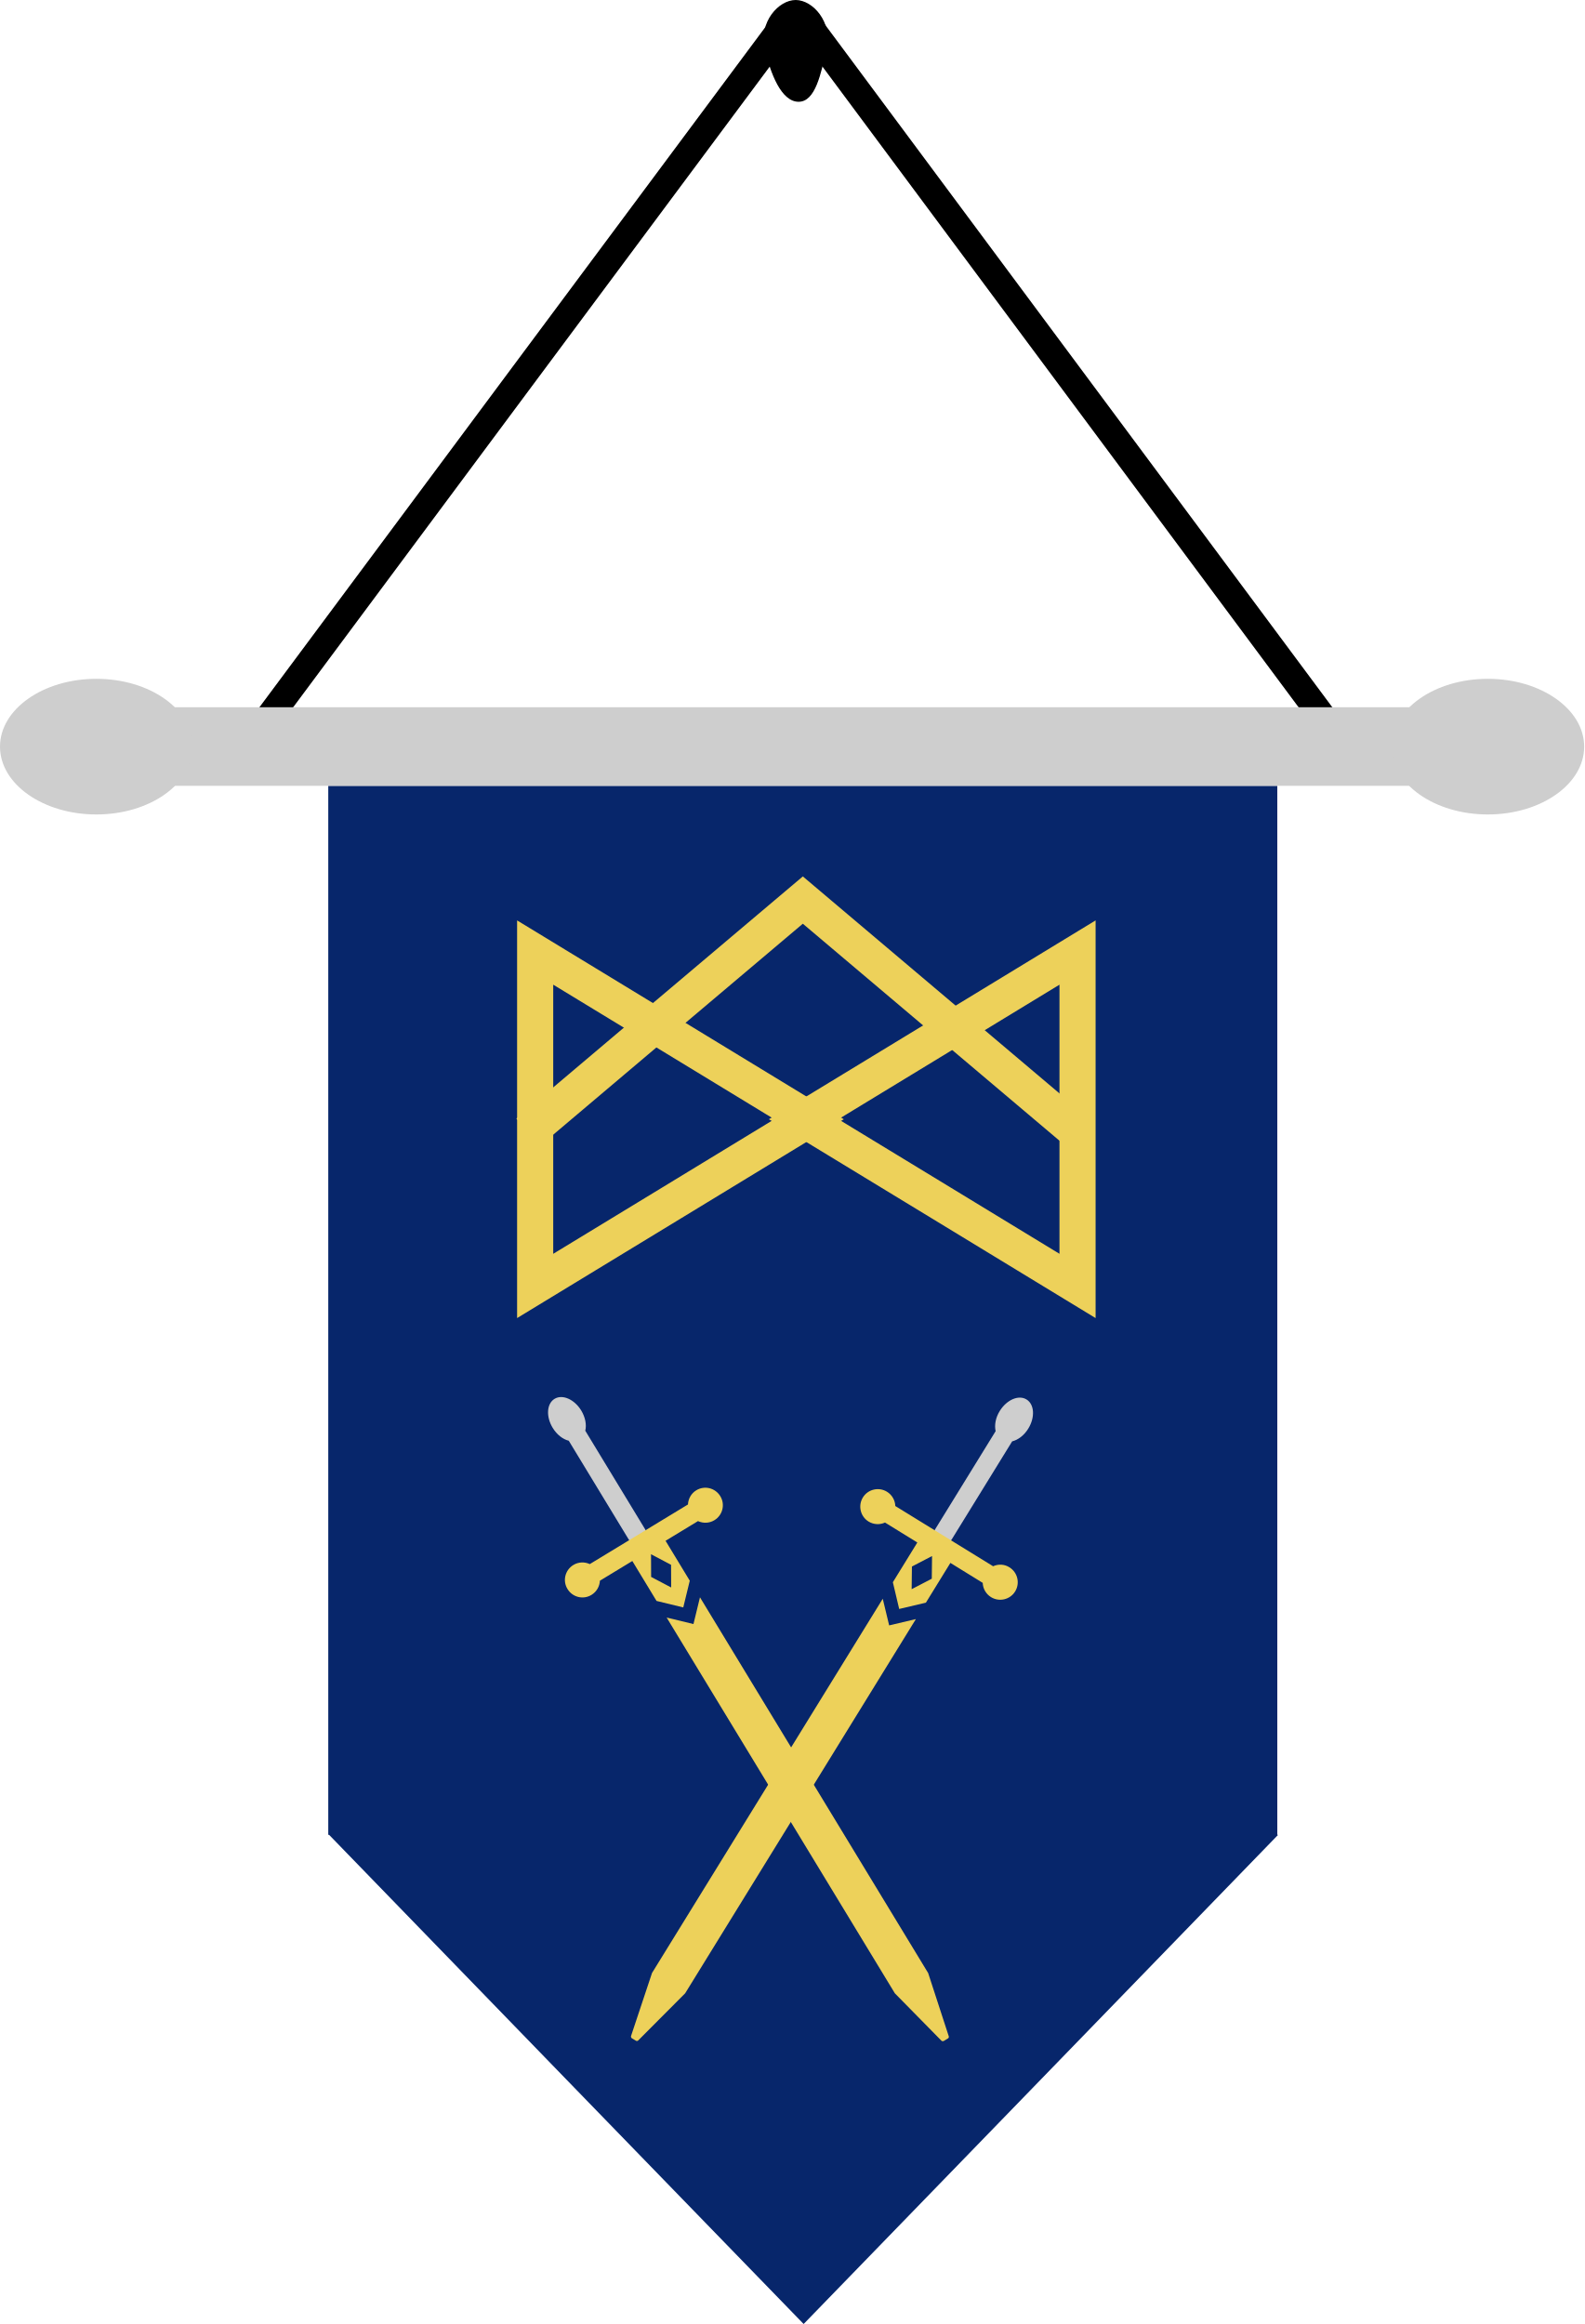
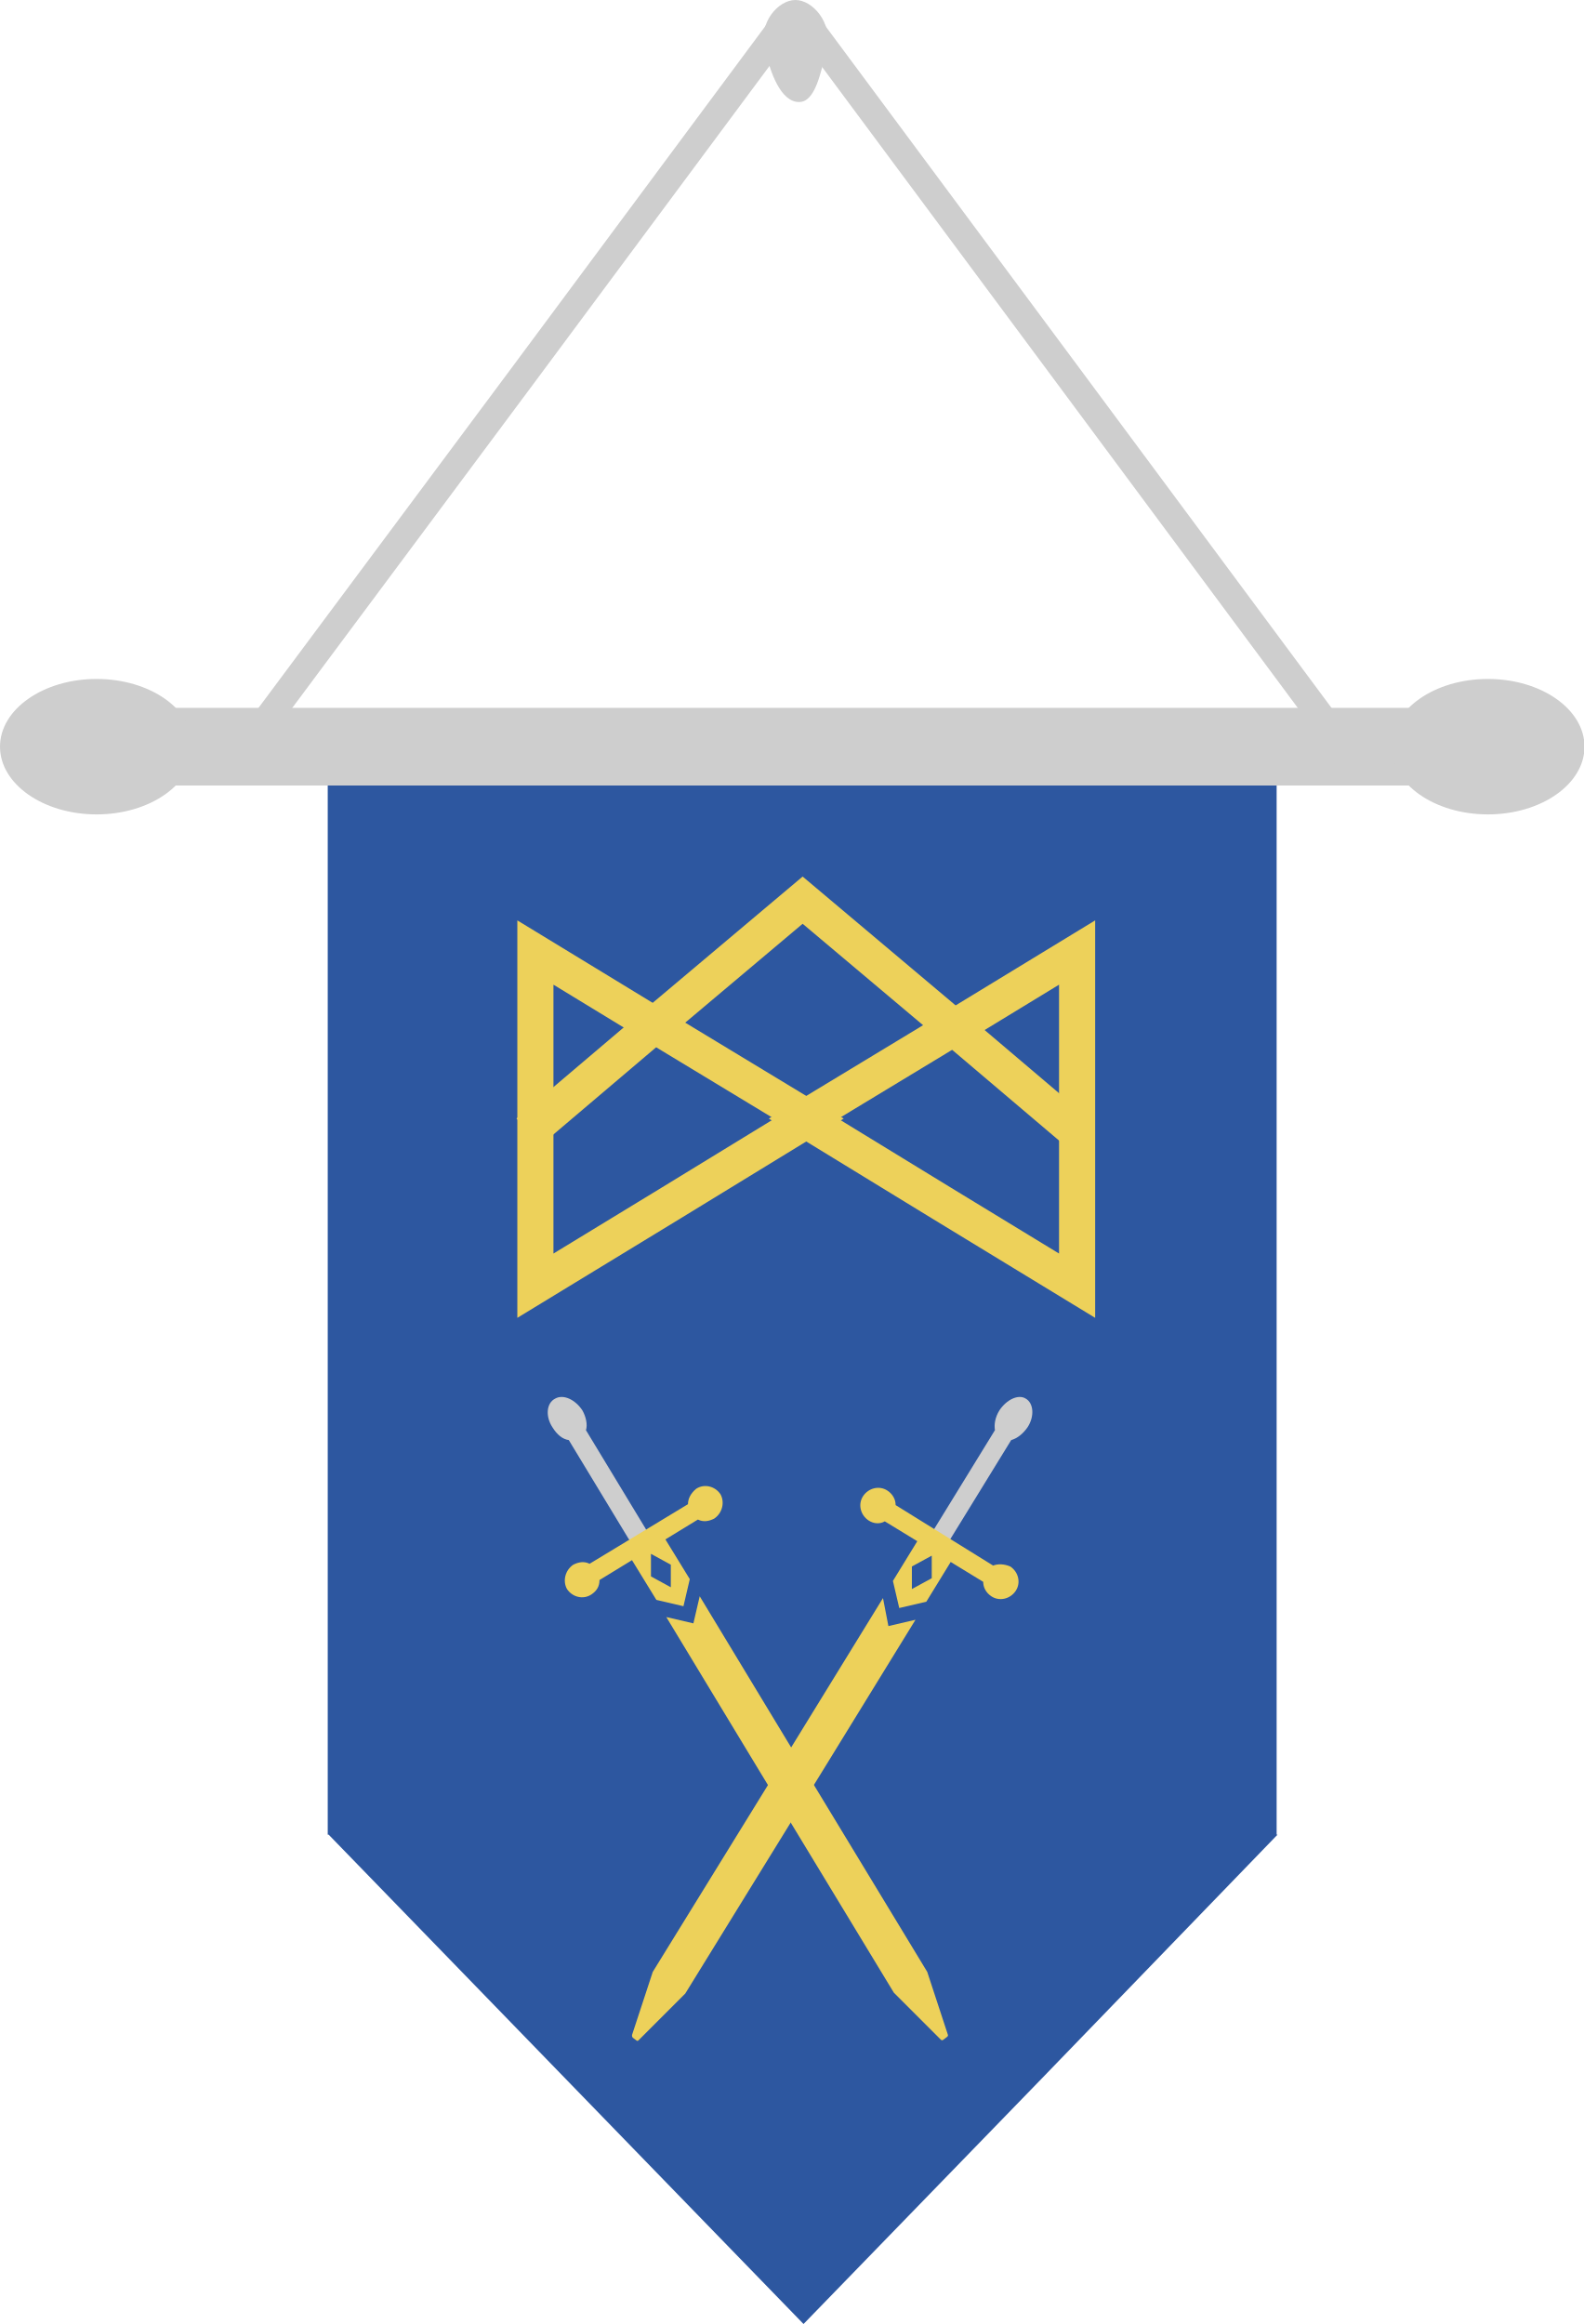
- <svg xmlns="http://www.w3.org/2000/svg" version="1.1" id="Layer_1" x="0px" y="0px" viewBox="0 0 175.42 257.35" style="enable-background:new 0 0 175.42 257.35;" xml:space="preserve">
+ <svg xmlns="http://www.w3.org/2000/svg" version="1.1" id="Layer_1" x="0px" y="0px" viewBox="0 0 175.4 257.4" style="enable-background:new 0 0 175.4 257.4;" xml:space="preserve">
  <style type="text/css">
- 	.st0{fill:none;stroke:#000000;stroke-width:3;stroke-miterlimit:10;}
- 	.st1{fill:#07266B;}
+ 	.st0{fill:#2D57A0;}
+ 	.st1{fill:none;stroke:#CECECE;stroke-width:3;stroke-miterlimit:10;}
	.st2{fill:#CECECE;}
	.st3{fill:none;stroke:#EDD15A;stroke-width:4;stroke-miterlimit:10;}
	.st4{fill:#EDD15A;}
</style>
-   <path class="st0" d="M27.65,82.28l30.25-40.68L87.34,2.03c0.41-0.55,1.23-0.55,1.63,0l29.42,39.59l30.24,40.69" />
-   <polygon class="st1" points="141.44,203.18 141.44,87.02 36.35,87.02 36.35,203.18 36.44,203.18 62.71,230.27 88.99,257.35   115.26,230.27 141.53,203.18 " />
-   <path class="st2" d="M160.01,87.02H15.41c-2.39,0-4.35-1.96-4.35-4.35v0c0-2.39,1.96-4.35,4.35-4.35h144.6  c2.39,0,4.35,1.96,4.35,4.35v0C164.36,85.07,162.4,87.02,160.01,87.02z" />
-   <ellipse class="st2" cx="10.67" cy="82.68" rx="10.67" ry="7.51" />
-   <ellipse class="st2" cx="164.75" cy="82.68" rx="10.67" ry="7.51" />
+   <polygon class="st0" points="141.4,203.2 141.4,87 36.3,87 36.3,203.2 36.4,203.2 62.7,230.3 89,257.4 115.3,230.3 141.5,203.2 " />
+   <path class="st1" d="M27.6,82.3l30.3-40.7L87.3,2c0.4-0.5,1.2-0.5,1.6,0l29.4,39.6l30.2,40.7" />
+   <path class="st2" d="M160,87H15.4c-2.4,0-4.4-2-4.4-4.3l0,0c0-2.4,2-4.3,4.4-4.3H160c2.4,0,4.4,2,4.4,4.3l0,0  C164.4,85.1,162.4,87,160,87z" />
+   <ellipse class="st2" cx="10.7" cy="82.7" rx="10.7" ry="7.5" />
+   <ellipse class="st2" cx="164.8" cy="82.7" rx="10.7" ry="7.5" />
  <g>
-     <polygon class="st3" points="59.26,142.4 59.26,123.94 59.26,105.48 74.43,114.71 89.59,123.94 74.43,133.17  " />
-     <polygon class="st3" points="119.32,105.48 119.32,123.94 119.32,142.4 104.16,133.17 88.99,123.94 104.16,114.71  " />
-     <polyline class="st3" points="58.47,125.39 73.68,112.53 88.9,99.67 104.11,112.53 119.32,125.39  " />
+     <polygon class="st3" points="59.3,142.4 59.3,123.9 59.3,105.5 74.4,114.7 89.6,123.9 74.4,133.2  " />
+     <polygon class="st3" points="119.3,105.5 119.3,123.9 119.3,142.4 104.2,133.2 89,123.9 104.2,114.7  " />
+     <polyline class="st3" points="58.5,125.4 73.7,112.5 88.9,99.7 104.1,112.5 119.3,125.4  " />
  </g>
-   <path d="M91.55,5.32C92.19,2.45,90.01,0,88.11,0c-1.9,0-4.08,2.45-3.44,5.32c0.63,2.82,1.85,5.95,3.76,5.95  C90.3,11.27,90.92,8.14,91.55,5.32z" />
+   <path class="st2" d="M91.6,5.3C92.2,2.5,90,0,88.1,0S84,2.5,84.7,5.3c0.6,2.8,1.8,6,3.8,6C90.3,11.3,90.9,8.1,91.6,5.3z" />
  <g>
-     <path class="st2" d="M61.2,158.11c0.46,0.76,1.13,1.27,1.78,1.43l6.63,10.92c0.31,0.5,0.97,0.67,1.47,0.36   c0.5-0.31,0.67-0.97,0.36-1.47l-6.63-10.92c0.16-0.65,0.01-1.48-0.45-2.24c-0.76-1.24-2.08-1.82-2.95-1.29   C60.54,155.43,60.44,156.86,61.2,158.11z" />
-     <path class="st4" d="M73.82,179.12l9.84,16.2l15.43,25.41l5.15,5.24c0.07,0.07,0.19,0.09,0.28,0.03l0.45-0.27   c0.08-0.05,0.12-0.15,0.09-0.24l-2.28-7l-15.43-25.41l-9.84-16.2l-0.72,2.96L73.82,179.12z" />
-     <path class="st4" d="M76.18,166.6l-10.87,6.6c-0.57-0.26-1.25-0.25-1.82,0.1c-0.92,0.56-1.21,1.75-0.65,2.66   c0.56,0.92,1.75,1.21,2.66,0.65c0.57-0.35,0.9-0.95,0.93-1.57l3.59-2.18l2.68,4.42l2.96,0.72l0.72-2.96l-2.68-4.42l3.59-2.18   c0.57,0.26,1.25,0.25,1.82-0.1c0.92-0.56,1.21-1.75,0.65-2.66c-0.56-0.92-1.75-1.21-2.66-0.65   C76.54,165.37,76.21,165.97,76.18,166.6z M74.31,173.28l0.01,2.51l-2.22-1.17l-0.01-2.51L74.31,173.28z" />
+     <path class="st2" d="M61.2,158.1c0.5,0.8,1.1,1.3,1.8,1.4l6.6,10.9c0.3,0.5,1,0.7,1.5,0.4s0.7-1,0.4-1.5l-6.6-10.9   c0.2-0.6,0-1.5-0.4-2.2c-0.8-1.2-2.1-1.8-3-1.3C60.5,155.4,60.4,156.9,61.2,158.1z" />
+     <path class="st4" d="M73.8,179.1l9.8,16.2l15.4,25.4l5.2,5.2c0.1,0.1,0.2,0.1,0.3,0l0.4-0.3c0.1-0.1,0.1-0.1,0.1-0.2l-2.3-7   l-15.4-25.4l-9.8-16.2l-0.7,3L73.8,179.1z" />
+     <path class="st4" d="M76.2,166.6l-10.9,6.6c-0.6-0.3-1.2-0.2-1.8,0.1c-0.9,0.6-1.2,1.8-0.7,2.7c0.6,0.9,1.8,1.2,2.7,0.6   c0.6-0.4,0.9-0.9,0.9-1.6l3.6-2.2l2.7,4.4l3,0.7l0.7-3l-2.7-4.4l3.6-2.2c0.6,0.3,1.2,0.2,1.8-0.1c0.9-0.6,1.2-1.8,0.7-2.7   c-0.6-0.9-1.8-1.2-2.7-0.6C76.5,165.4,76.2,166,76.2,166.6z M74.3,173.3l0,2.5l-2.2-1.2l0-2.5L74.3,173.3z" />
  </g>
  <g>
-     <path class="st2" d="M110.71,156.24c-0.47,0.75-0.61,1.58-0.46,2.24l-6.7,10.87c-0.31,0.5-0.15,1.17,0.35,1.48   c0.5,0.31,1.17,0.15,1.48-0.35l6.7-10.87c0.65-0.16,1.33-0.66,1.79-1.42c0.76-1.24,0.68-2.68-0.2-3.22   C112.8,154.43,111.48,155,110.71,156.24z" />
-     <path class="st4" d="M97.75,177.04l-9.95,16.14l-15.6,25.3l-2.32,6.97c-0.03,0.1,0.01,0.21,0.09,0.26l0.45,0.27   c0.08,0.05,0.18,0.04,0.25-0.03l5.2-5.22l15.6-25.3l9.95-16.14l-2.96,0.7L97.75,177.04z" />
-     <path class="st4" d="M109.97,173.44l-10.83-6.67c-0.02-0.62-0.35-1.23-0.92-1.58c-0.91-0.56-2.11-0.28-2.67,0.63   s-0.28,2.11,0.63,2.67c0.57,0.35,1.26,0.37,1.82,0.11l3.58,2.21l-2.71,4.4l0.7,2.96l2.96-0.7l2.71-4.4l3.58,2.21   c0.02,0.62,0.35,1.23,0.92,1.58c0.91,0.56,2.11,0.28,2.67-0.63s0.28-2.11-0.63-2.67C111.23,173.2,110.54,173.18,109.97,173.44z    M103.18,174.82l-2.23,1.16l0.03-2.51l2.23-1.16L103.18,174.82z" />
+     <path class="st2" d="M110.7,156.2c-0.5,0.8-0.6,1.6-0.5,2.2l-6.7,10.9c-0.3,0.5-0.2,1.2,0.3,1.5s1.2,0.1,1.5-0.4l6.7-10.9   c0.7-0.2,1.3-0.7,1.8-1.4c0.8-1.2,0.7-2.7-0.2-3.2C112.8,154.4,111.5,155,110.7,156.2z" />
+     <path class="st4" d="M97.8,177l-9.9,16.1l-15.6,25.3l-2.3,7c0,0.1,0,0.2,0.1,0.3l0.4,0.3c0.1,0.1,0.2,0,0.2,0l5.2-5.2l15.6-25.3   l9.9-16.1l-3,0.7L97.8,177z" />
+     <path class="st4" d="M110,173.4l-10.8-6.7c0-0.6-0.3-1.2-0.9-1.6c-0.9-0.6-2.1-0.3-2.7,0.6s-0.3,2.1,0.6,2.7   c0.6,0.4,1.3,0.4,1.8,0.1l3.6,2.2l-2.7,4.4l0.7,3l3-0.7l2.7-4.4l3.6,2.2c0,0.6,0.3,1.2,0.9,1.6c0.9,0.6,2.1,0.3,2.7-0.6   s0.3-2.1-0.6-2.7C111.2,173.2,110.5,173.2,110,173.4z M103.2,174.8l-2.2,1.2l0-2.5l2.2-1.2L103.2,174.8z" />
  </g>
</svg>
